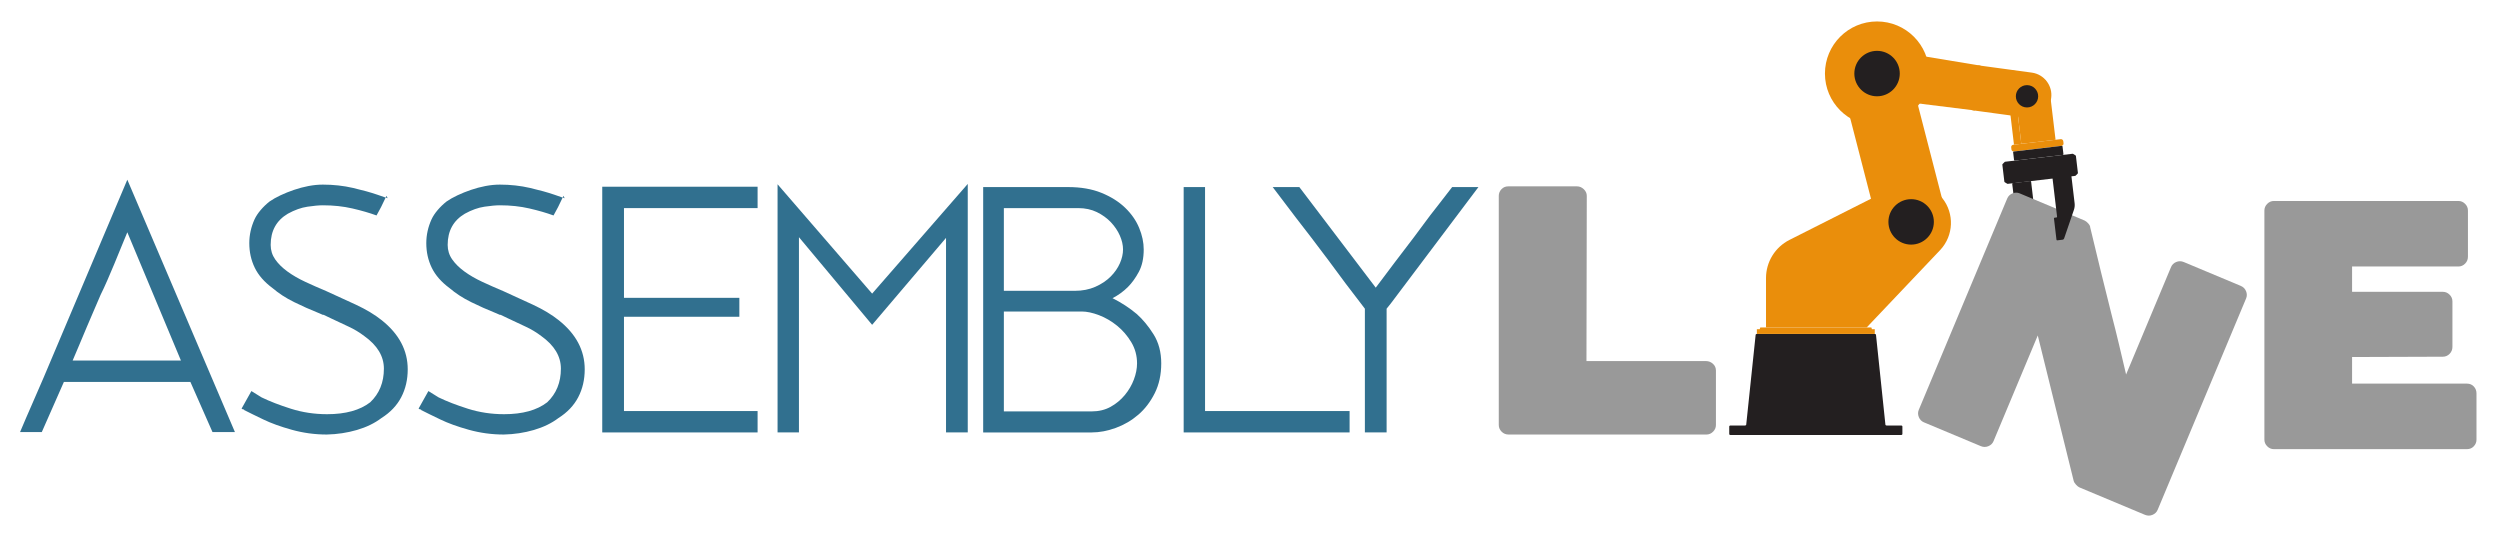
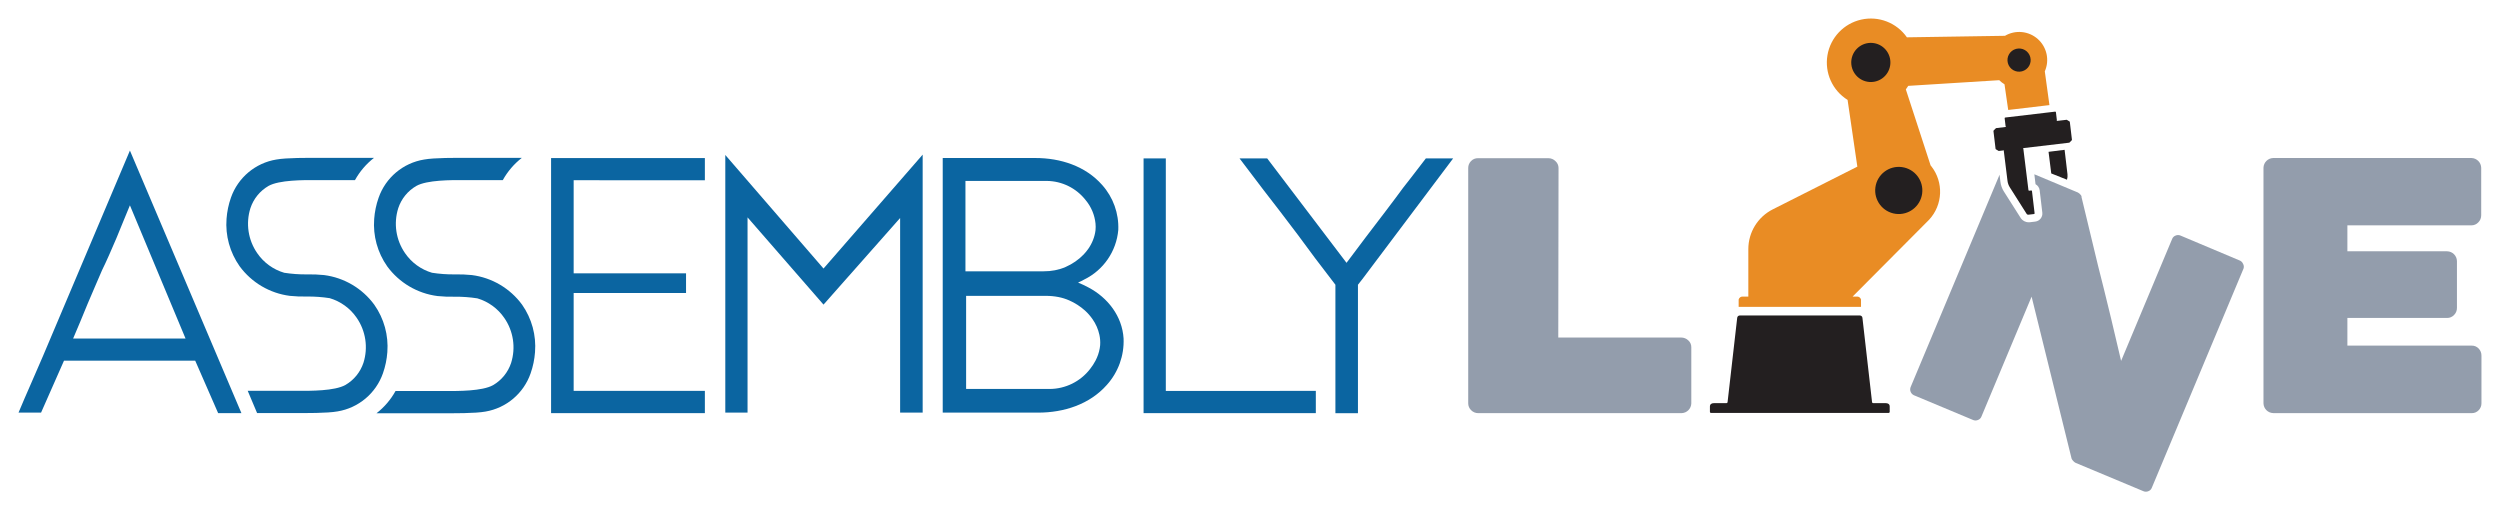
- <svg xmlns="http://www.w3.org/2000/svg" version="1.1" id="Layer_1" x="0px" y="0px" viewBox="0 204 792 170" style="enable-background:new 0 204 792 170;" xml:space="preserve">
-   <g id="bg">
- </g>
-   <radialGradient id="SVGID_1_" cx="352.655" cy="485.005" r="602.996" gradientTransform="matrix(1.1314 0 0 -0.402 0 500.6021)" gradientUnits="userSpaceOnUse">
-     <stop offset="0.229" style="stop-color:#FFFFFF" />
-     <stop offset="1" style="stop-color:#D6D9D9" />
-   </radialGradient>
-   <rect x="-49.042" y="97.826" style="display:none;fill:url(#SVGID_1_);" width="896.091" height="415.611" />
-   <g id="Robotic_Arm_10_">
-     <path id="XMLID_791_" style="fill:#231F20;" d="M594.315,310.083c-0.017-0.167-0.174-0.295-0.363-0.295h-1.992h-33.418h-1.992   c-0.188,0-0.345,0.128-0.363,0.295l-2.982,28.425c-0.018,0.167-0.174,0.295-0.363,0.295h-1.429h-3.228   c-0.201,0-0.364,0.146-0.364,0.326v2.35c0,0.18,0.163,0.326,0.364,0.326h3.228h1.446h2.831h39.121h2.831h1.446h3.228   c0.201,0,0.364-0.146,0.364-0.326v-2.35c0-0.18-0.163-0.326-0.364-0.326h-3.228h-1.429c-0.188,0-0.345-0.128-0.363-0.295   L594.315,310.083z" />
-     <g id="XMLID_773_">
-       <g id="XMLID_775_">
-         <g id="XMLID_781_">
-           <g id="XMLID_788_">
-             <path id="XMLID_790_" style="fill:#EA8E0B;" d="M636.195,234.341l1.831,15.493l2.324-0.275l-2.284-19.333       C636.77,231.115,635.998,232.672,636.195,234.341z" />
-             <path id="XMLID_789_" style="fill:#EA8E0B;" d="M645.908,228.795l-5.887,0.696c-0.728,0.086-1.391,0.348-1.955,0.735       l2.284,19.333l10.852-1.282l-1.729-14.429l-1.439-4.357C647.392,229.245,646.635,228.709,645.908,228.795z" />
-           </g>
-           <path id="XMLID_787_" style="fill:#EA8E0B;" d="M653.078,250.213l-15.038,1.777c-0.404,0.048-0.769-0.241-0.817-0.645      l-0.078-0.665c-0.047-0.404,0.241-0.769,0.645-0.818l15.037-1.777c0.404-0.048,0.769,0.241,0.818,0.645l0.079,0.665      C653.77,249.798,653.482,250.165,653.078,250.213z" />
-           <path id="XMLID_786_" style="fill:#231F20;" d="M653.407,250.382c-0.014-0.114-0.117-0.196-0.231-0.182l-15.235,1.8      c-0.114,0.014-0.196,0.117-0.182,0.231l0.291,2.462c0.014,0.114,0.117,0.196,0.231,0.182l15.236-1.8      c0.114-0.014,0.195-0.117,0.182-0.231L653.407,250.382z" />
-           <path id="XMLID_785_" style="fill:#231F20;" d="M658.286,258.805c0.008,0.063-0.015,0.127-0.06,0.171l-0.68,0.68      c-0.033,0.033-0.076,0.054-0.122,0.059l-21.394,2.529c-0.046,0.006-0.093-0.005-0.132-0.029l-0.82-0.502      c-0.054-0.033-0.091-0.089-0.097-0.153l-0.639-5.409c-0.008-0.063,0.015-0.127,0.059-0.171l0.681-0.68      c0.033-0.033,0.076-0.054,0.122-0.059l21.394-2.529c0.046-0.006,0.093,0.005,0.132,0.029l0.82,0.502      c0.054,0.033,0.091,0.089,0.097,0.153" />
-           <g id="XMLID_783_">
-             <path id="XMLID_784_" style="fill:#231F20;" d="M644.953,274.219l-1.499-12.686c-0.014-0.114-0.117-0.196-0.231-0.182       l-5.566,0.657c-0.114,0.014-0.196,0.117-0.182,0.231l1.078,9.123c0.084,0.705,0.324,1.382,0.704,1.98l5.13,8.09       c0.121,0.191,0.342,0.295,0.566,0.269l1.702-0.201c0.114-0.014,0.196-0.117,0.182-0.231l-0.799-6.761       c-0.014-0.114-0.117-0.196-0.231-0.182l-0.623,0.074C645.069,274.415,644.966,274.333,644.953,274.219z" />
-           </g>
-           <path id="XMLID_782_" style="opacity:0.1;fill:#231F20;enable-background:new    ;" d="M642.916,262.75l-4.635,0.548      c-0.371,0.044-0.707-0.221-0.75-0.592l0,0c-0.044-0.371,0.221-0.707,0.592-0.75l4.635-0.548c0.371-0.044,0.707,0.221,0.75,0.592      l0,0C643.552,262.37,643.287,262.706,642.916,262.75z" />
-         </g>
-         <g id="XMLID_778_">
-           <path id="XMLID_780_" style="fill:#EA8E0B;" d="M625.326,238.996" />
-           <polyline id="XMLID_779_" style="fill:#EA8E0B;" points="627.448,224.801 588.207,218.313 586.012,234.082 625.623,238.996           " />
-         </g>
-         <path id="XMLID_777_" style="fill:#EA8E0B;" d="M641.736,241.224l-16.627-2.258c-0.721-0.097-1.225-0.761-1.127-1.481     l1.577-11.613c0.097-0.721,0.761-1.225,1.481-1.127l16.627,2.258c3.927,0.533,6.679,4.149,6.145,8.076l0,0     C649.279,239.006,645.663,241.757,641.736,241.224z" />
-         <circle id="XMLID_776_" style="fill:#231F20;" cx="642.156" cy="234.506" r="3.536" />
-       </g>
-       <circle id="XMLID_774_" style="fill:#EA8E0B;" cx="594.651" cy="227.306" r="16.51" />
-     </g>
-     <polygon id="XMLID_772_" style="fill:#EA8E0B;" points="593.026,308.287 592.839,307.733 557.662,307.733 557.475,308.287    556.573,308.287 556.573,309.788 593.928,309.788 593.928,308.287  " />
-     <path id="XMLID_771_" style="fill:#EA8E0B;" d="M559.471,307.733v-15.645c0-5.108,2.875-9.781,7.435-12.085l32.912-16.623   c5.34-2.697,11.841-1.257,15.544,3.442l0,0c3.827,4.856,3.554,11.774-0.643,16.314l-23.347,24.596h-31.901V307.733z" />
-     <g id="XMLID_765_">
-       <path id="XMLID_770_" style="fill:#EA8E0B;" d="M608.171,283.15L608.171,283.15c-5.83,1.505-11.777-2.001-13.282-7.833    l-11.352-43.983c-1.505-5.83,2.002-11.777,7.833-13.282l0,0c5.83-1.505,11.777,2.001,13.282,7.833l11.352,43.983    C617.509,275.698,614.003,281.645,608.171,283.15z" />
-       <g id="XMLID_768_">
-         <circle id="XMLID_769_" style="fill:#231F20;" cx="605.448" cy="274.293" r="7.199" />
-       </g>
-       <g id="XMLID_766_">
-         <g>
-           <circle id="XMLID_595_" style="fill:#231F20;" cx="594.651" cy="227.306" r="7.199" />
-         </g>
-       </g>
-     </g>
+ <svg xmlns="http://www.w3.org/2000/svg" id="Layer_1" data-name="Layer 1" viewBox="0 0 674.271 137.618" version="1.1" width="674.271" height="137.618">
+   <defs id="defs62">
+     <style id="style60">.cls-1{fill:#939dac;}.cls-2{fill:#0b65a1;}.cls-3{fill:#e98c24;}.cls-4{fill:#231f20;}</style>
+   </defs>
+   <path class="cls-1" d="m 420.28,91.037 h 33.16 a 2.76,2.76 0 0 1 1.89,0.75 2.42,2.42 0 0 1 0.83,1.89 v 15.12 a 2.7,2.7 0 0 1 -2.63,2.63 h -54.82 a 2.62,2.62 0 0 1 -1.93,-0.79 2.52,2.52 0 0 1 -0.79,-1.84 V 45.297 a 2.6,2.6 0 0 1 0.75,-1.84 2.48,2.48 0 0 1 1.89,-0.79 h 19 a 2.67,2.67 0 0 1 1.89,0.79 2.46,2.46 0 0 1 0.83,1.84 z" id="path66" style="fill:#939dac" />
+   <path class="cls-1" d="m 604.97,71.157 a 1.65,1.65 0 0 0 -1,-0.94 l -15.86,-6.68 a 1.65,1.65 0 0 0 -1.34,0 1.56,1.56 0 0 0 -0.91,0.87 l -13.78,32.93 -2.68,-11.37 c -0.64,-2.71 -1.33,-5.46 -2,-8.18 -1.07,-4.19 -2.09,-8.29 -3,-12.19 -0.91,-3.9 -2,-8.18 -3,-12.45 v -0.12 -0.12 a 1.53,1.53 0 0 0 -0.29,-0.42 2.15,2.15 0 0 0 -0.69,-0.57 l -11.74,-4.91 0.32,2.67 a 2.19,2.19 0 0 1 1.12,1.67 l 0.71,6 a 2.16,2.16 0 0 1 -0.45,1.6 2.19,2.19 0 0 1 -1.47,0.82 l -1.5,0.18 h -0.29 a 2.54,2.54 0 0 1 -2.13,-1.17 l -4.54,-7.15 a 6.24,6.24 0 0 1 -0.92,-2.58 l -0.23,-1.93 -24,57.31 a 1.73,1.73 0 0 0 0.89,2.17 l 15.95,6.67 a 1.64,1.64 0 0 0 1.34,0 1.56,1.56 0 0 0 0.91,-0.87 l 13.55,-32.39 10.78,43.66 a 1.82,1.82 0 0 0 0.44,0.65 2.08,2.08 0 0 0 0.61,0.5 l 18.32,7.66 a 1.66,1.66 0 0 0 1.34,0 1.56,1.56 0 0 0 0.91,-0.87 l 24.77,-59.2 a 1.56,1.56 0 0 0 -0.14,-1.25 z" id="path68" style="fill:#939dac" />
+   <polygon class="cls-1" points="" id="polygon70" style="fill:#939dac" transform="translate(5,4.977127)" />
+   <path class="cls-1" d="m 613.11,111.417 a 2.7,2.7 0 0 1 -2.63,-2.63 V 45.247 a 2.7,2.7 0 0 1 2.63,-2.63 h 53.46 a 2.7,2.7 0 0 1 2.63,2.63 v 12.81 a 2.63,2.63 0 0 1 -0.79,1.93 2.52,2.52 0 0 1 -1.84,0.79 h -33.46 v 7 h 26.92 a 2.7,2.7 0 0 1 2.63,2.63 v 12.63 a 2.63,2.63 0 0 1 -0.79,1.93 2.53,2.53 0 0 1 -1.84,0.79 h -26.92 v 7.46 h 33.52 a 2.49,2.49 0 0 1 1.89,0.79 2.7,2.7 0 0 1 0.75,1.93 v 12.86 a 2.6,2.6 0 0 1 -0.75,1.84 2.49,2.49 0 0 1 -1.89,0.79 z" id="path72" style="fill:#939dac" />
+   <path class="cls-2" d="M 65.11,111.417 H 58.83 L 52.65,97.277 H 17.26 L 11.08,111.277 H 5 q 0.88,-2.16 1.67,-3.93 0.79,-1.77 1.67,-3.83 l 3.24,-7.46 23.46,-55.45 z m -15.07,-20.12 -15,-35.92 q -0.79,1.87 -1.72,4.17 -0.93,2.3 -1.91,4.66 -1,2.35 -2,4.61 -1,2.26 -1.86,4 -0.79,1.87 -1.82,4.22 -1.03,2.35 -2.06,4.81 l -2.04,4.95 q -1,2.45 -1.91,4.51 z" id="path74" style="fill:#0b65a1" />
+   <path class="cls-2" d="m 154.72,48.607 v 25.12 h 30.31 v 5.3 h -30.31 v 26.4 h 35.39 v 6 H 148.63 V 42.627 h 41.48 v 6 z" id="path76" style="fill:#0b65a1" />
+   <path class="cls-2" d="m 248.85,41.707 v 69.58 h -6.08 V 58.797 l -20.66,23.36 -20.49,-23.53 v 52.66 h -6 V 41.797 l 26.49,30.63 z" id="path78" style="fill:#0b65a1" />
+   <path class="cls-2" d="m 354.89,105.427 v 6 H 308.43 V 42.727 h 6 v 62.71 z" id="path80" style="fill:#0b65a1" />
+   <path class="cls-2" d="m 376.46,53.317 q 1,-1.37 2,-2.7 l 2.11,-2.7 4,-5.2 h 7.36 l -24.5,32.58 -1.18,1.5 v 34.64 h -6.08 V 76.797 l -5.4,-7.07 q -2.35,-3.24 -4.76,-6.43 l -4.9,-6.45 -4.32,-5.59 -6.48,-8.54 h 7.46 l 21.4,28.17 q 2.26,-3 5.2,-6.92 l 5.5,-7.21 z" id="path82" style="fill:#0b65a1" />
+   <path class="cls-2" d="m 100.95,82.187 a 19.94,19.94 0 0 0 -13.56,-8 37.11,37.11 0 0 0 -4.61,-0.18 37.52,37.52 0 0 1 -6.13,-0.44 13.41,13.41 0 0 1 -7.27,-5.28 13.94,13.94 0 0 1 -1.84,-12.14 10.86,10.86 0 0 1 4.88,-6 c 2.91,-1.62 9.43,-1.59 12.77,-1.57 h 10.55 a 19.7,19.7 0 0 1 5.13,-6 c -4.13,0 -11.13,0 -14.87,0 -2.83,0 -8.69,-0.06 -11.48,0.45 a 15.67,15.67 0 0 0 -12.23,10.27 22,22 0 0 0 -1.19,5.71 19.61,19.61 0 0 0 3.52,12.79 19.94,19.94 0 0 0 13.56,8 37.12,37.12 0 0 0 4.61,0.18 37.52,37.52 0 0 1 6.13,0.44 13.41,13.41 0 0 1 7.27,5.28 13.94,13.94 0 0 1 1.84,12.14 10.86,10.86 0 0 1 -4.88,6 c -2.91,1.62 -9.43,1.59 -12.77,1.57 H 66.81 l 2.53,6 c 0,0 6.48,0 10.23,0 2.83,0 8.69,0.06 11.48,-0.45 a 15.67,15.67 0 0 0 12.23,-10.27 22,22 0 0 0 1.19,-5.71 19.61,19.61 0 0 0 -3.52,-12.79 z" id="path84" style="fill:#0b65a1" />
+   <path class="cls-2" d="m 303.04,91.287 c -0.37,-6 -4.25,-11 -9.46,-13.75 a 29.67,29.67 0 0 0 -2.82,-1.33 13.42,13.42 0 0 0 1.67,-0.82 v 0 a 16.49,16.49 0 0 0 9.18,-13.35 17.12,17.12 0 0 0 -4.35,-12.15 c -4.52,-5.13 -11.28,-7.27 -18,-7.27 h -25 v 68.67 h 25.77 c 6.88,0 13.84,-2.2 18.5,-7.48 a 17.64,17.64 0 0 0 4.51,-12.52 z m -42.65,-42.49 h 21.91 a 13.45,13.45 0 0 1 10.52,5.19 11.68,11.68 0 0 1 2.65,6.3 9.45,9.45 0 0 1 0,1.81 10.58,10.58 0 0 1 -0.67,2.63 11.6,11.6 0 0 1 -1.29,2.4 13.06,13.06 0 0 1 -1.25,1.52 14.53,14.53 0 0 1 -2.26,1.91 15.93,15.93 0 0 1 -2.58,1.44 12.87,12.87 0 0 1 -1.39,0.52 14.82,14.82 0 0 1 -3,0.59 q -0.81,0.07 -1.66,0.07 h -20.98 z m 36.22,45.13 a 10.58,10.58 0 0 1 -0.44,1.72 12.13,12.13 0 0 1 -0.71,1.64 14.14,14.14 0 0 1 -1.47,2.25 13.85,13.85 0 0 1 -10.88,5.37 H 260.57 V 79.797 h 21.54 a 17.39,17.39 0 0 1 3.33,0.31 14.43,14.43 0 0 1 1.52,0.38 13.27,13.27 0 0 1 1.43,0.54 16,16 0 0 1 4.26,2.75 13.74,13.74 0 0 1 2,2.28 11.65,11.65 0 0 1 1.87,4.26 9.94,9.94 0 0 1 0.2,2.78 q -0.04,0.41 -0.11,0.85 z" id="path86" style="fill:#0b65a1" />
+   <path class="cls-2" d="m 140.82,82.187 a 19.94,19.94 0 0 0 -13.56,-8 37.11,37.11 0 0 0 -4.61,-0.18 37.52,37.52 0 0 1 -6.13,-0.44 13.41,13.41 0 0 1 -7.27,-5.28 13.94,13.94 0 0 1 -1.84,-12.14 10.86,10.86 0 0 1 4.88,-6 c 2.91,-1.62 9.43,-1.59 12.77,-1.57 h 10.55 a 19.7,19.7 0 0 1 5.13,-6 c -4.13,0 -11.13,0 -14.87,0 -2.83,0 -8.69,-0.06 -11.48,0.45 a 15.67,15.67 0 0 0 -12.28,10.32 22,22 0 0 0 -1.19,5.71 19.61,19.61 0 0 0 3.52,12.79 19.94,19.94 0 0 0 13.56,8 37.12,37.12 0 0 0 4.61,0.18 37.52,37.52 0 0 1 6.13,0.44 13.41,13.41 0 0 1 7.27,5.28 13.94,13.94 0 0 1 1.84,12.14 10.86,10.86 0 0 1 -4.88,6 c -2.91,1.62 -9.43,1.59 -12.77,1.57 h -13.52 a 19.7,19.7 0 0 1 -5.13,6 c 4.13,0 14.15,0 17.89,0 2.83,0 8.69,0.06 11.48,-0.45 a 15.67,15.67 0 0 0 12.19,-10.31 22,22 0 0 0 1.19,-5.71 19.61,19.61 0 0 0 -3.48,-12.8 z" id="path88" style="fill:#0b65a1" />
+   <path class="cls-3" d="M 551.5,19.237 A 7.56,7.56 0 0 0 540.76,9.657 l -26.45,0.41 v 0 a 11.87,11.87 0 1 0 -16,16.88 l 2.63,18 -22.83,11.53 a 12,12 0 0 0 -6.57,10.68 v 12.83 h -1.43 a 1.09,1.09 0 0 0 -1.18,0.78 v 2 h 33 v -2 a 1.09,1.09 0 0 0 -1.18,-0.78 h -1.08 l 20.64,-20.74 a 11.11,11.11 0 0 0 0.57,-14.42 l -0.18,-0.21 -6.68,-20.51 q 0.35,-0.46 0.65,-0.95 l 24.54,-1.53 a 7.6,7.6 0 0 0 1.42,1.11 l 1,6.92 11.12,-1.31 z" id="path90" style="fill:#e98c24" />
+   <path class="cls-4" d="m 558.25,32.897 a 0.18,0.18 0 0 0 -0.09,-0.14 l -0.72,-0.44 a 0.18,0.18 0 0 0 -0.12,0 l -2.66,0.31 a 0.2,0.2 0 0 0 0.1,-0.18 l -0.26,-2.18 a 0.18,0.18 0 0 0 -0.2,-0.16 l -13.47,1.59 a 0.18,0.18 0 0 0 -0.16,0.2 l 0.26,2.18 a 0.18,0.18 0 0 0 0.16,0.15 l -2.68,0.32 a 0.18,0.18 0 0 0 -0.11,0.05 l -0.6,0.6 a 0.18,0.18 0 0 0 -0.05,0.15 l 0.57,4.78 a 0.18,0.18 0 0 0 0.09,0.14 l 0.73,0.44 a 0.18,0.18 0 0 0 0.12,0 l 1.36,-0.16 a 0.17,0.17 0 0 0 -0.08,0.16 l 1,8.06 a 4.19,4.19 0 0 0 0.62,1.75 l 4.53,7.15 a 0.52,0.52 0 0 0 0.5,0.24 l 1.5,-0.18 a 0.18,0.18 0 0 0 0.16,-0.2 l -0.71,-6 a 0.18,0.18 0 0 0 -0.2,-0.16 l -0.55,0.07 a 0.18,0.18 0 0 1 -0.2,-0.16 l -1.38,-11.18 a 0.17,0.17 0 0 0 -0.11,-0.14 l 12.46,-1.47 a 0.18,0.18 0 0 0 0.11,-0.05 l 0.6,-0.6 a 0.18,0.18 0 0 0 0.05,-0.15 z" id="path92" style="fill:#231f20" />
+   <path class="cls-4" d="m 557.62,47.027 -0.78,-6.62 -4.33,0.54 0.73,5.83 4.24,1.69 a 3.45,3.45 0 0 0 0.14,-1.44 z" id="path94" style="fill:#231f20" />
+   <g id="_Group_" data-name="&lt;Group&gt;" transform="translate(5,4.977127)">
+     <path class="cls-4" d="M 544.32,323.29 H 528.1 a 0.7,0.7 0 0 0 -0.67,0.61 l -2.6,22.77 a 0.31,0.31 0 0 1 -0.32,0.26 h -3.3 c -0.65,0 -1.14,0.24 -1.14,0.92 v 1.44 a 0.31,0.31 0 0 0 0.32,0.29 h 47.85 a 0.31,0.31 0 0 0 0.32,-0.29 v -1.44 c 0,-0.69 -0.49,-0.92 -1.14,-0.92 h -3.3 a 0.31,0.31 0 0 1 -0.32,-0.26 l -2.6,-22.77 a 0.7,0.7 0 0 0 -0.67,-0.61 z" transform="translate(-63.89,-243.18)" id="path96" style="fill:#231f20" />
  </g>
-   <g style="enable-background:new    ;">
-     <path style="fill:#999999;" d="M671.311,313.164c0.733,3.098,1.478,6.254,2.236,9.47l14.245-34.045   c0.31-0.74,0.858-1.272,1.646-1.595c0.786-0.323,1.581-0.316,2.383,0.019l18.041,7.549c0.8,0.334,1.364,0.896,1.688,1.684   c0.322,0.787,0.328,1.551,0.019,2.291l-28.026,66.979c-0.31,0.741-0.857,1.271-1.645,1.595s-1.584,0.315-2.384-0.019l-20.724-8.672   c-0.309-0.129-0.665-0.403-1.067-0.827c-0.403-0.422-0.664-0.838-0.78-1.251l-11.379-46.07l-14.014,33.489   c-0.31,0.74-0.857,1.271-1.646,1.595c-0.787,0.322-1.583,0.315-2.384-0.02l-18.04-7.549c-0.74-0.31-1.271-0.857-1.595-1.646   c-0.322-0.787-0.329-1.551-0.02-2.291l28.026-66.979c0.31-0.74,0.858-1.271,1.646-1.595c0.787-0.322,1.551-0.329,2.291-0.02   l20.538,8.594c0.37,0.155,0.765,0.466,1.188,0.932c0.42,0.466,0.627,0.879,0.622,1.239c1.165,4.835,2.299,9.533,3.4,14.087   c1.101,4.557,2.242,9.146,3.424,13.771C669.807,306.974,670.577,310.068,671.311,313.164z" />
-   </g>
-   <g>
-     <path style="fill:#31708F;" d="M74.424,340.881h-7.106l-6.996-15.878H20.236l-6.996,15.878H6.355   c0.666-1.627,1.294-3.109,1.888-4.442c0.592-1.332,1.222-2.775,1.888-4.33l3.665-8.439l26.539-62.739L74.424,340.881z    M57.324,318.228l-16.99-40.641c-0.593,1.408-1.24,2.98-1.943,4.719c-0.704,1.741-1.427,3.498-2.166,5.276   c-0.741,1.775-1.482,3.516-2.221,5.218c-0.741,1.705-1.444,3.22-2.11,4.553c-0.593,1.408-1.276,2.998-2.054,4.775   c-0.777,1.775-1.555,3.591-2.332,5.441c-0.777,1.851-1.555,3.702-2.332,5.552c-0.777,1.851-1.499,3.554-2.166,5.107H57.324z" />
-     <path style="fill:#31708F;" d="M103.516,341.658c-3.776,0-7.46-0.499-11.048-1.499c-3.591-0.999-6.606-2.091-9.049-3.275   c-1.259-0.592-2.407-1.147-3.442-1.667c-1.038-0.516-1.926-0.961-2.666-1.332h0.111c-0.149-0.147-0.296-0.222-0.444-0.222   c-0.149,0-0.296-0.074-0.444-0.222l3.109-5.553l3.22,1.999c2.59,1.259,5.7,2.462,9.328,3.609c3.626,1.148,7.439,1.721,11.438,1.721   c5.847,0,10.4-1.257,13.657-3.774c2.887-2.738,4.331-6.292,4.331-10.66c0-3.924-2.073-7.366-6.218-10.327   c-1.555-1.183-3.22-2.183-4.998-2.998c-1.776-0.814-3.591-1.665-5.441-2.555l-2.554-1.222v0.112l-1.555-0.666   c-2.592-1.036-5.164-2.184-7.717-3.442c-2.554-1.258-4.83-2.738-6.829-4.443c-2.592-1.923-4.461-4.07-5.607-6.439   c-1.148-2.368-1.721-4.959-1.721-7.773c0-2.59,0.554-5.107,1.665-7.55c0.445-0.961,1.091-1.944,1.944-2.943   c0.85-0.999,1.793-1.905,2.832-2.72c0.961-0.668,2.109-1.314,3.442-1.944c1.333-0.629,2.756-1.203,4.275-1.722   c1.516-0.516,3.054-0.924,4.608-1.222c1.555-0.294,3.071-0.444,4.553-0.444c3.331,0,6.514,0.353,9.549,1.055   c3.034,0.705,5.624,1.427,7.773,2.166l2.554,0.888l-1.444,2.998l-1.444,2.666c-2.221-0.815-4.775-1.555-7.662-2.221   c-2.886-0.668-5.995-0.999-9.327-0.999c-1.259,0-2.887,0.148-4.887,0.444c-1.998,0.296-4.072,1.038-6.218,2.221   c-3.628,2.147-5.441,5.441-5.441,9.883c0,1.704,0.481,3.239,1.444,4.608c0.961,1.37,2.257,2.646,3.886,3.831   c1.627,1.185,3.515,2.276,5.663,3.275c2.146,0.999,4.366,1.981,6.663,2.942c2.96,1.333,6.069,2.76,9.327,4.276   c3.257,1.517,5.997,3.163,8.218,4.941c5.477,4.368,8.216,9.549,8.216,15.546c0,3.259-0.685,6.2-2.054,8.829   c-1.37,2.628-3.461,4.83-6.274,6.606c-2.149,1.629-4.738,2.887-7.773,3.776C110.029,341.104,106.846,341.584,103.516,341.658z    M122.171,266.595h0.111c0.072,0,0.166,0.038,0.277,0.112c0.111,0.075,0.203,0.112,0.277,0.112l-0.445-0.777L122.171,266.595z" />
-     <path style="fill:#31708F;" d="M159.59,341.658c-3.776,0-7.46-0.499-11.048-1.499c-3.591-0.999-6.606-2.091-9.049-3.275   c-1.259-0.592-2.407-1.147-3.442-1.667c-1.038-0.516-1.926-0.961-2.666-1.332h0.111c-0.149-0.147-0.296-0.222-0.444-0.222   c-0.149,0-0.296-0.074-0.444-0.222l3.109-5.553l3.22,1.999c2.59,1.259,5.7,2.462,9.327,3.609c3.626,1.148,7.439,1.721,11.438,1.721   c5.847,0,10.4-1.257,13.657-3.774c2.887-2.738,4.331-6.292,4.331-10.66c0-3.924-2.073-7.366-6.218-10.327   c-1.555-1.183-3.22-2.183-4.998-2.998c-1.776-0.814-3.591-1.665-5.441-2.555l-2.554-1.222v0.112l-1.555-0.666   c-2.592-1.036-5.164-2.184-7.717-3.442s-4.83-2.738-6.829-4.443c-2.592-1.923-4.461-4.07-5.607-6.439   c-1.148-2.368-1.721-4.959-1.721-7.773c0-2.59,0.554-5.107,1.665-7.55c0.445-0.961,1.091-1.944,1.944-2.943   c0.85-0.999,1.793-1.905,2.832-2.72c0.961-0.668,2.109-1.314,3.442-1.944c1.333-0.629,2.756-1.203,4.275-1.722   c1.516-0.516,3.054-0.924,4.608-1.222c1.555-0.294,3.071-0.444,4.553-0.444c3.331,0,6.514,0.353,9.549,1.055   c3.035,0.705,5.624,1.427,7.773,2.166l2.554,0.888l-1.444,2.998l-1.444,2.666c-2.221-0.815-4.775-1.555-7.662-2.221   c-2.886-0.668-5.995-0.999-9.327-0.999c-1.259,0-2.887,0.148-4.887,0.444c-1.998,0.296-4.072,1.038-6.218,2.221   c-3.628,2.147-5.441,5.441-5.441,9.883c0,1.704,0.481,3.239,1.444,4.608c0.961,1.37,2.257,2.646,3.886,3.831   c1.627,1.185,3.515,2.276,5.663,3.275c2.146,0.999,4.366,1.981,6.663,2.942c2.96,1.333,6.069,2.76,9.327,4.276   c3.257,1.517,5.997,3.163,8.218,4.941c5.477,4.368,8.216,9.549,8.216,15.546c0,3.259-0.685,6.2-2.054,8.829   c-1.37,2.628-3.461,4.83-6.274,6.606c-2.149,1.629-4.738,2.887-7.773,3.776C166.104,341.104,162.921,341.584,159.59,341.658z    M178.245,266.595h0.111c0.072,0,0.166,0.038,0.277,0.112c0.111,0.075,0.203,0.112,0.277,0.112l-0.445-0.777L178.245,266.595z" />
-     <path style="fill:#31708F;" d="M197.676,269.927v28.426h36.553v5.997h-36.553v29.87h42.328v6.774h-49.213v-77.841h49.213v6.774   h-42.328V269.927z" />
-     <path style="fill:#31708F;" d="M306.585,262.265v78.728h-6.885v-61.628l-23.408,27.538l-23.186-27.76v61.85h-6.774v-78.617   l29.96,34.644L306.585,262.265z" />
-     <path style="fill:#31708F;" d="M338.342,263.264c4.071,0,7.607,0.611,10.605,1.832c2.998,1.222,5.496,2.796,7.496,4.719   c1.998,1.927,3.478,4.054,4.442,6.386c0.961,2.332,1.444,4.608,1.444,6.829c0,2.815-0.519,5.182-1.555,7.107   c-1.038,1.926-2.185,3.516-3.443,4.775c-1.406,1.408-3.036,2.591-4.885,3.553c2.813,1.408,5.366,3.074,7.662,4.998   c1.923,1.704,3.701,3.85,5.33,6.44c1.628,2.592,2.443,5.663,2.443,9.217c0,3.553-0.685,6.699-2.054,9.437   c-1.37,2.74-3.109,5.017-5.219,6.829c-2.11,1.815-4.48,3.203-7.107,4.165c-2.628,0.962-5.164,1.444-7.607,1.444h-34.424v-77.729   L338.342,263.264L338.342,263.264z M318.023,269.927v26.206h22.429c2.443,0,4.626-0.424,6.551-1.276   c1.923-0.851,3.535-1.925,4.83-3.22c1.294-1.294,2.276-2.702,2.943-4.22c0.666-1.516,0.999-2.979,0.999-4.387   c0-1.405-0.333-2.867-0.999-4.387c-0.666-1.516-1.61-2.922-2.832-4.22c-1.222-1.293-2.703-2.368-4.442-3.22   c-1.74-0.85-3.72-1.276-5.941-1.276H318.023z M345.894,334.33c2.221,0,4.201-0.481,5.941-1.444c1.739-0.961,3.238-2.202,4.497-3.72   c1.257-1.515,2.221-3.163,2.886-4.941c0.666-1.776,0.999-3.479,0.999-5.107c0-2.443-0.611-4.682-1.832-6.717   c-1.222-2.037-2.721-3.776-4.497-5.219c-1.776-1.444-3.683-2.555-5.718-3.332c-2.038-0.777-3.87-1.167-5.496-1.167h-24.65v31.647   C318.023,334.33,345.894,334.33,345.894,334.33z" />
-     <path style="fill:#31708F;" d="M427.551,334.219v6.774h-52.566v-77.729h6.774v70.955H427.551z" />
-     <path style="fill:#31708F;" d="M440.613,300.13l-1.334,1.665v39.197h-6.885v-39.197l-6.107-7.996   c-1.776-2.443-3.572-4.866-5.386-7.273c-1.815-2.404-3.647-4.83-5.496-7.273l-4.887-6.329l-7.328-9.661h8.439l24.207,31.869   c1.702-2.295,3.665-4.904,5.885-7.828c2.222-2.924,4.293-5.644,6.219-8.161l2.887-3.888c0.739-1.035,1.498-2.054,2.276-3.054   c0.777-0.999,1.573-2.016,2.386-3.054l4.554-5.885h8.326L440.613,300.13z" />
-   </g>
-   <g style="enable-background:new    ;">
-     <path style="fill:#999999;" d="M502.592,318.393H540.5c0.803,0,1.52,0.285,2.156,0.853c0.635,0.569,0.952,1.288,0.952,2.156v17.249   c0,0.803-0.301,1.505-0.902,2.106s-1.304,0.902-2.105,0.902h-62.679c-0.87,0-1.604-0.301-2.207-0.902   c-0.602-0.602-0.902-1.304-0.902-2.106v-72.607c0-0.802,0.284-1.504,0.853-2.106c0.567-0.602,1.286-0.902,2.156-0.902h21.762   c0.803,0,1.521,0.301,2.156,0.902c0.635,0.602,0.953,1.304,0.953,2.106L502.592,318.393z" />
-   </g>
-   <g style="enable-background:new    ;">
-     <path style="fill:#999999;" d="M720.368,346.291c-0.803,0-1.504-0.301-2.106-0.902c-0.602-0.602-0.902-1.304-0.902-2.106v-72.607   c0-0.802,0.301-1.504,0.902-2.106c0.603-0.602,1.304-0.902,2.106-0.902h58.467c0.802,0,1.504,0.301,2.105,0.902   c0.603,0.602,0.903,1.304,0.903,2.106v14.642c0,0.87-0.301,1.604-0.903,2.206c-0.602,0.602-1.304,0.902-2.105,0.902h-33.696v8.023   h28.782c0.802,0,1.504,0.301,2.105,0.902c0.603,0.602,0.903,1.304,0.903,2.105v14.441c0,0.87-0.301,1.604-0.903,2.206   c-0.602,0.603-1.304,0.903-2.105,0.903l-28.782,0.1v8.425h36.404c0.868,0,1.587,0.301,2.155,0.902   c0.567,0.602,0.853,1.338,0.853,2.206v14.642c0,0.803-0.285,1.505-0.853,2.106c-0.568,0.602-1.287,0.902-2.155,0.902H720.368z" />
-   </g>
-   <path id="XMLID_764_" style="fill:#231F20;" d="M651.682,272.662l-1.499-12.686c-0.014-0.114,0.068-0.217,0.182-0.231l5.565-0.657  c0.114-0.014,0.217,0.068,0.231,0.182l1.078,9.123c0.084,0.705,0.007,1.419-0.223,2.09l-3.104,9.063  c-0.074,0.214-0.262,0.368-0.488,0.394l-1.701,0.201c-0.114,0.014-0.217-0.068-0.231-0.182l-0.799-6.761  c-0.014-0.114,0.068-0.217,0.182-0.231l0.623-0.074C651.615,272.88,651.696,272.775,651.682,272.662z" />
-   <g id="unused" style="display:none;">
- </g>
+   <circle class="cls-4" cx="402.922" cy="304.197" r="5.28" transform="rotate(-35.14)" id="circle99" style="fill:#231f20" />
+   <circle class="cls-4" cx="16.724" cy="514.412" r="6.36" transform="rotate(-82.41)" id="circle101" style="fill:#231f20" />
+   <circle class="cls-4" cx="522.434" cy="154.502" r="3.13" transform="rotate(-14.77)" id="circle103" style="fill:#231f20" />
</svg>
